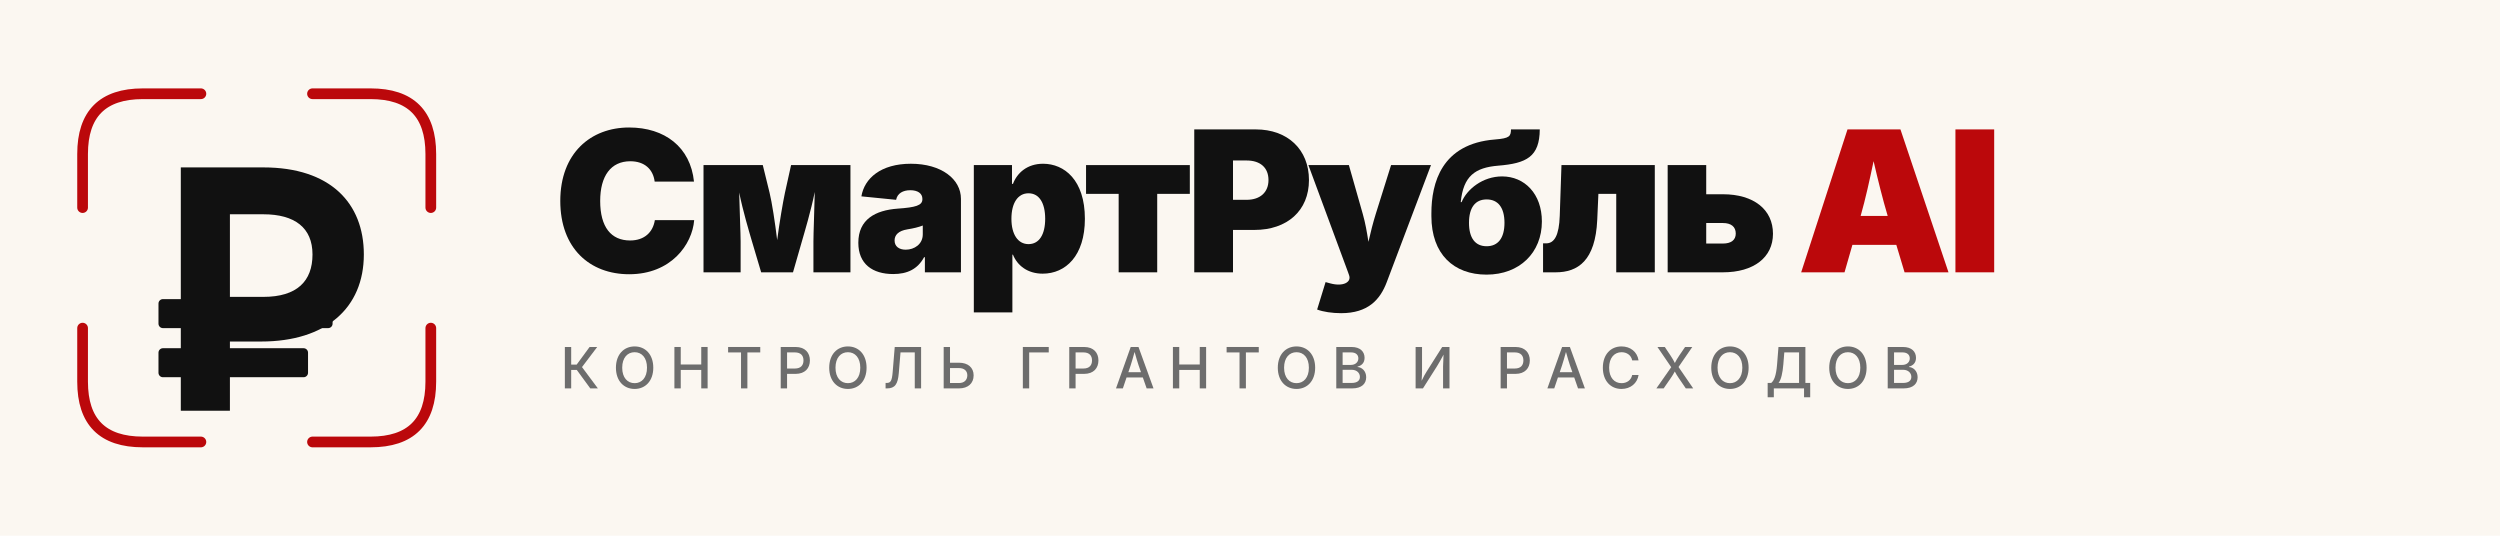
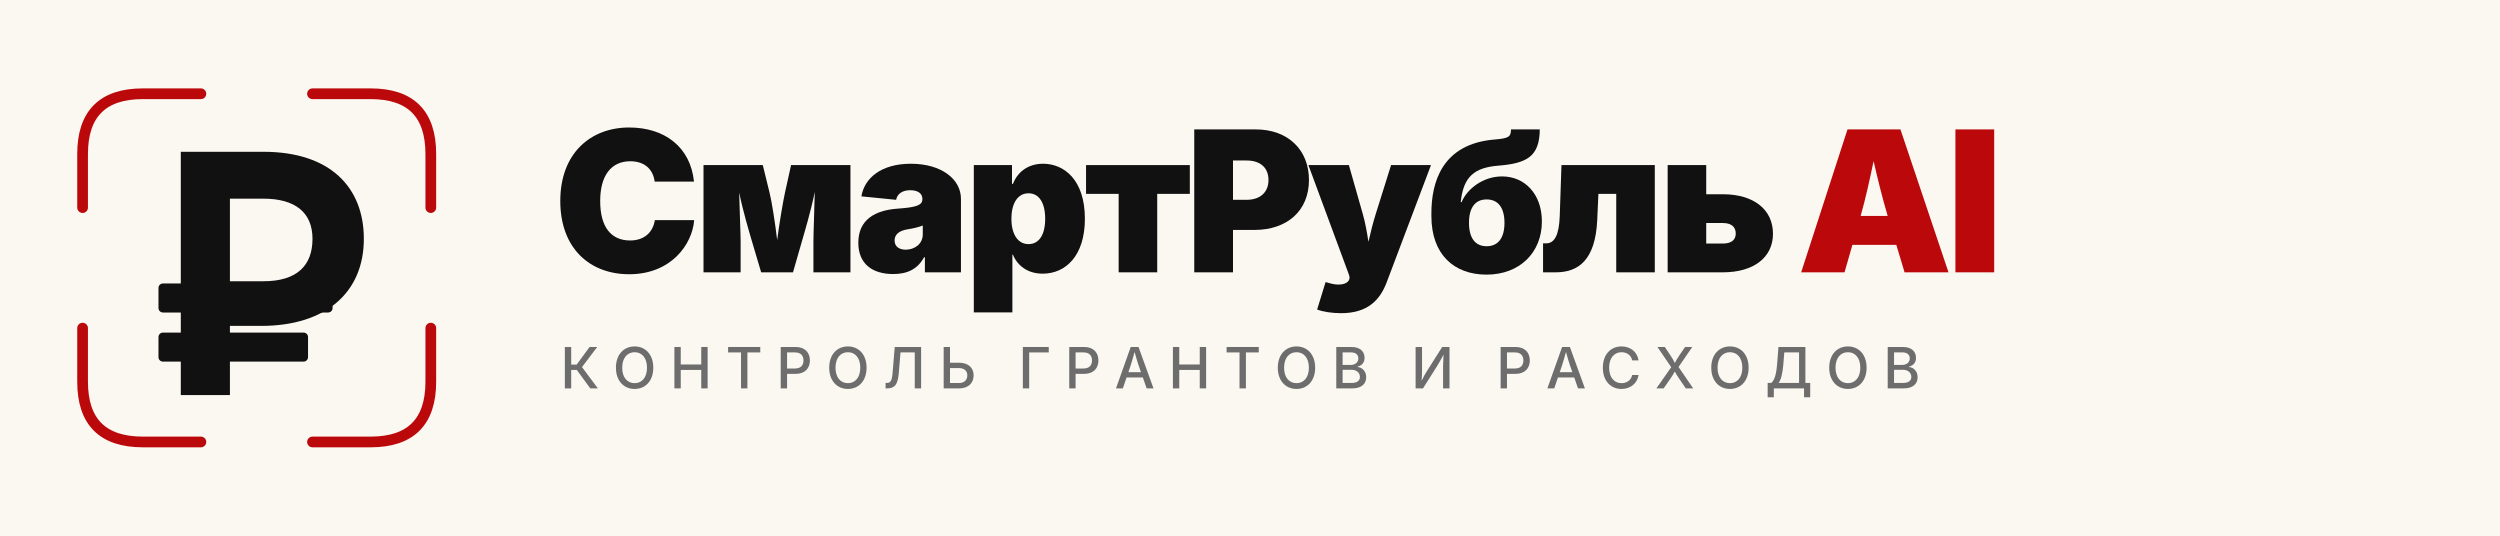
<svg xmlns="http://www.w3.org/2000/svg" viewBox="0 0 1120 240" width="1120" height="240" role="img" aria-labelledby="name tagline">
  <rect width="1120" height="240" fill="#FBF7F1" />
  <g transform="translate(25 30)">
    <g fill="none" stroke="#BB080B" stroke-width="4.8" stroke-linecap="round" stroke-linejoin="round">
      <path d="M65 12H39Q12 12 12 39V63" />
      <path d="M115 12H141Q168 12 168 39V63" />
      <path d="M12 117V141Q12 168 39 168H65" />
      <path d="M115 168H141Q168 168 168 141V117" />
    </g>
-     <g fill="#111111" transform="translate(-7 0)">
+     <g fill="#111111" transform="translate(-7 -7)">
      <path fill-rule="evenodd" d="M63 45H100C130 45 145 61 145 84C145 108 128 123 99 123H85V154H63ZM85 66V103H100C115 103 122 96 122 84C122 72 114 66 100 66Z" />
      <rect x="53" y="104" width="78" height="13" rx="2" />
      <rect x="53" y="126" width="67" height="13" rx="2" />
    </g>
  </g>
  <g fill="#111111">
    <path transform="translate(248.00 122) scale(0.042969 -0.042969)" d="M788 -20C1225 -20 1446 290 1466 544H1056C1036 417 946 332 798 332C600 332 486 471 486 744C486 1004 597 1158 800 1158C950 1158 1038 1073 1054 946H1464C1427 1306 1159 1510 788 1510C387 1510 70 1242 70 744C70 249 379 -20 788 -20Z" />
    <path transform="translate(310.79 122) scale(0.042969 -0.042969)" d="M102 0H489V320C489 407 478 641 474 832C513 640 576 429 608 320L703 0H1035L1127 320C1156 421 1221 636 1262 838C1258 646 1248 408 1248 320V0H1634V1118H1015L951 829C930 732 894 519 870 336C848 519 815 731 791 829L720 1118H102Z" />
    <path transform="translate(382.38 122) scale(0.042969 -0.042969)" d="M414 -18C559 -18 668 32 736 158H744V0H1120V766C1120 972 916 1132 598 1132C284 1132 113 979 82 792L444 756C457 824 516 856 592 856C669 856 718 823 718 766V762C718 697 647 677 460 664C229 647 50 553 50 308C50 86 199 -18 414 -18ZM544 236C476 236 428 269 428 332C428 389 468 433 562 448C625 458 679 471 722 488V396C722 294 635 236 544 236Z" />
    <path transform="translate(431.89 122) scale(0.042969 -0.042969)" d="M102 -418H504V184H510C556 70 663 -14 820 -14C1059 -14 1260 172 1260 558C1260 963 1045 1132 824 1132C658 1132 553 1036 510 922H500V1118H102ZM672 294C562 294 494 396 494 558C494 724 562 824 672 824C783 824 846 724 846 558C846 393 783 294 672 294Z" />
    <path transform="translate(485.69 122) scale(0.042969 -0.042969)" d="M360 0H762V818H1102V1118H20V818H360Z" />
    <path transform="translate(530.90 122) scale(0.042969 -0.042969)" d="M96 0H500V442H724C1064 442 1292 642 1292 962C1292 1280 1070 1490 738 1490H96ZM500 756V1166H642C785 1166 870 1091 870 962C870 836 785 756 642 756Z" />
    <path transform="translate(585.65 122) scale(0.042969 -0.042969)" d="M103 -388C166 -412 261 -426 353 -426C634 -426 760 -285 829 -102L1290 1118H874L714 608C685 514 661 420 638 318C622 420 606 513 579 608L434 1118H12L426 -1L437 -33C461 -103 374 -151 243 -116L191 -102Z" />
    <path transform="translate(638.60 122) scale(0.042969 -0.042969)" d="M637 -24C982 -24 1214 206 1214 530C1214 818 1034 1000 799 1000C597 1000 432 866 377 732H368C395 1003 516 1092 759 1112C1055 1136 1190 1205 1192 1490H892C890 1419 879 1397 725 1385C166 1341 62 929 62 616V586C62 188 296 -24 637 -24ZM638 272C520 272 454 356 454 516C454 676 520 760 638 760C756 760 824 676 824 516C824 356 756 272 638 272Z" />
    <path transform="translate(690.43 122) scale(0.042969 -0.042969)" d="M20 0H152C382 0 566 120 585 548L597 818H783V0H1185V1118H212L194 588C187 387 139 302 52 302H20Z" />
    <path transform="translate(742.73 122) scale(0.042969 -0.042969)" d="M504 814V1118H102V0H678C999 0 1200 155 1200 402C1200 655 999 814 678 814ZM504 514H678C764 514 812 475 812 404C812 337 764 300 678 300H504Z" />
  </g>
  <g fill="#BB080B">
    <path transform="translate(804.95 122) scale(0.042969 -0.042969)" d="M46 0H498L580 286H1038L1124 0H1582L1081 1490H529ZM666 588C718 770 760 964 801 1159C846 964 894 770 948 588Z" />
    <path transform="translate(871.91 122) scale(0.042969 -0.042969)" d="M500 1490H96V0H500Z" />
  </g>
  <g fill="#6D6D6D">
    <path transform="translate(251.00 174) scale(0.012451 -0.012451)" d="M165 0H393V663H595L1080 0H1353L782 767L1329 1490H1055L590 856H393V1490H165Z" />
    <path transform="translate(274.53 174) scale(0.012451 -0.012451)" d="M786 -20C1172 -20 1457 268 1457 744C1457 1222 1172 1510 786 1510C399 1510 113 1222 113 744C113 268 399 -20 786 -20ZM786 188C530 188 339 384 339 744C339 1105 530 1302 786 1302C1040 1302 1231 1106 1231 744C1231 384 1040 188 786 188Z" />
    <path transform="translate(300.08 174) scale(0.012451 -0.012451)" d="M165 0H393V664H1131V0H1360V1490H1131V860H393V1490H165Z" />
    <path transform="translate(325.07 174) scale(0.012451 -0.012451)" d="M90 1294H555V0H784V1294H1247V1490H90Z" />
    <path transform="translate(347.71 174) scale(0.012451 -0.012451)" d="M165 0H393V522H697C1043 522 1215 731 1215 1006C1215 1281 1044 1490 699 1490H165ZM393 715V1295H673C894 1295 984 1174 984 1006C984 838 894 715 675 715Z" />
    <path transform="translate(370.08 174) scale(0.012451 -0.012451)" d="M786 -20C1172 -20 1457 268 1457 744C1457 1222 1172 1510 786 1510C399 1510 113 1222 113 744C113 268 399 -20 786 -20ZM786 188C530 188 339 384 339 744C339 1105 530 1302 786 1302C1040 1302 1231 1106 1231 744C1231 384 1040 188 786 188Z" />
    <path transform="translate(395.62 174) scale(0.012451 -0.012451)" d="M90 0H143C427 0 532 152 565 545L627 1294H1140V0H1368V1490H419L345 587C319 270 272 196 130 196H90Z" />
    <path transform="translate(420.71 174) scale(0.012451 -0.012451)" d="M393 924V1490H165V0H718C1041 0 1243 181 1243 469C1243 748 1040 924 718 924ZM393 731H718C902 731 1016 632 1016 472C1016 299 902 193 718 193H393Z" />
    <path transform="translate(456.18 174) scale(0.012451 -0.012451)" d="M1097 1490H165V0H393V1294H1097Z" />
    <path transform="translate(476.97 174) scale(0.012451 -0.012451)" d="M165 0H393V522H697C1043 522 1215 731 1215 1006C1215 1281 1044 1490 699 1490H165ZM393 715V1295H673C894 1295 984 1174 984 1006C984 838 894 715 675 715Z" />
    <path transform="translate(499.33 174) scale(0.012451 -0.012451)" d="M51 0H298L431 393H1017L1154 0H1401L861 1490H581ZM496 583 579 829C616 943 662 1098 720 1311C779 1100 824 948 864 829L950 583Z" />
    <path transform="translate(523.41 174) scale(0.012451 -0.012451)" d="M165 0H393V664H1131V0H1360V1490H1131V860H393V1490H165Z" />
    <path transform="translate(548.40 174) scale(0.012451 -0.012451)" d="M90 1294H555V0H784V1294H1247V1490H90Z" />
    <path transform="translate(571.05 174) scale(0.012451 -0.012451)" d="M786 -20C1172 -20 1457 268 1457 744C1457 1222 1172 1510 786 1510C399 1510 113 1222 113 744C113 268 399 -20 786 -20ZM786 188C530 188 339 384 339 744C339 1105 530 1302 786 1302C1040 1302 1231 1106 1231 744C1231 384 1040 188 786 188Z" />
    <path transform="translate(596.60 174) scale(0.012451 -0.012451)" d="M165 0H738C1084 0 1241 173 1241 402C1241 631 1080 761 931 769V784C1069 818 1183 913 1183 1099C1183 1319 1030 1490 714 1490H165ZM393 196V669H724C902 669 1015 554 1015 413C1015 289 929 196 715 196ZM393 845V1295H698C875 1295 959 1202 959 1080C959 937 843 845 692 845Z" />
    <path transform="translate(632.14 174) scale(0.012451 -0.012451)" d="M1384 0V1490H1121L560 603C514 529 447 416 381 273C392 417 396 556 396 642V1490H165V0H429L932 793C1005 910 1062 1013 1170 1213C1161 1026 1153 872 1153 795V0Z" />
    <path transform="translate(670.23 174) scale(0.012451 -0.012451)" d="M165 0H393V522H697C1043 522 1215 731 1215 1006C1215 1281 1044 1490 699 1490H165ZM393 715V1295H673C894 1295 984 1174 984 1006C984 838 894 715 675 715Z" />
    <path transform="translate(692.59 174) scale(0.012451 -0.012451)" d="M51 0H298L431 393H1017L1154 0H1401L861 1490H581ZM496 583 579 829C616 943 662 1098 720 1311C779 1100 824 948 864 829L950 583Z" />
    <path transform="translate(716.67 174) scale(0.012451 -0.012451)" d="M784 -20C1113 -20 1353 188 1399 483H1169C1131 293 972 188 786 188C531 188 339 382 339 744C339 1104 530 1302 786 1302C972 1302 1131 1198 1169 1008H1398C1348 1324 1098 1510 784 1510C398 1510 113 1222 113 744C113 268 397 -20 784 -20Z" />
    <path transform="translate(741.37 174) scale(0.012451 -0.012451)" d="M55 0H317L563 356C638 465 673 522 718 608C764 520 797 464 871 356L1114 0H1380L852 770L1347 1490H1088L887 1196C805 1075 768 1008 720 914C672 1009 637 1074 555 1196L358 1490H93L589 763Z" />
    <path transform="translate(765.24 174) scale(0.012451 -0.012451)" d="M786 -20C1172 -20 1457 268 1457 744C1457 1222 1172 1510 786 1510C399 1510 113 1222 113 744C113 268 399 -20 786 -20ZM786 188C530 188 339 384 339 744C339 1105 530 1302 786 1302C1040 1302 1231 1106 1231 744C1231 384 1040 188 786 188Z" />
    <path transform="translate(790.79 174) scale(0.012451 -0.012451)" d="M90 -320H312V0H1399V-320H1621V196H1448V1490H479L429 861C395 443 317 278 218 196H90ZM481 196C574 309 628 554 654 861L689 1294H1220V196Z" />
    <path transform="translate(818.09 174) scale(0.012451 -0.012451)" d="M786 -20C1172 -20 1457 268 1457 744C1457 1222 1172 1510 786 1510C399 1510 113 1222 113 744C113 268 399 -20 786 -20ZM786 188C530 188 339 384 339 744C339 1105 530 1302 786 1302C1040 1302 1231 1106 1231 744C1231 384 1040 188 786 188Z" />
    <path transform="translate(843.64 174) scale(0.012451 -0.012451)" d="M165 0H738C1084 0 1241 173 1241 402C1241 631 1080 761 931 769V784C1069 818 1183 913 1183 1099C1183 1319 1030 1490 714 1490H165ZM393 196V669H724C902 669 1015 554 1015 413C1015 289 929 196 715 196ZM393 845V1295H698C875 1295 959 1202 959 1080C959 937 843 845 692 845Z" />
  </g>
</svg>
